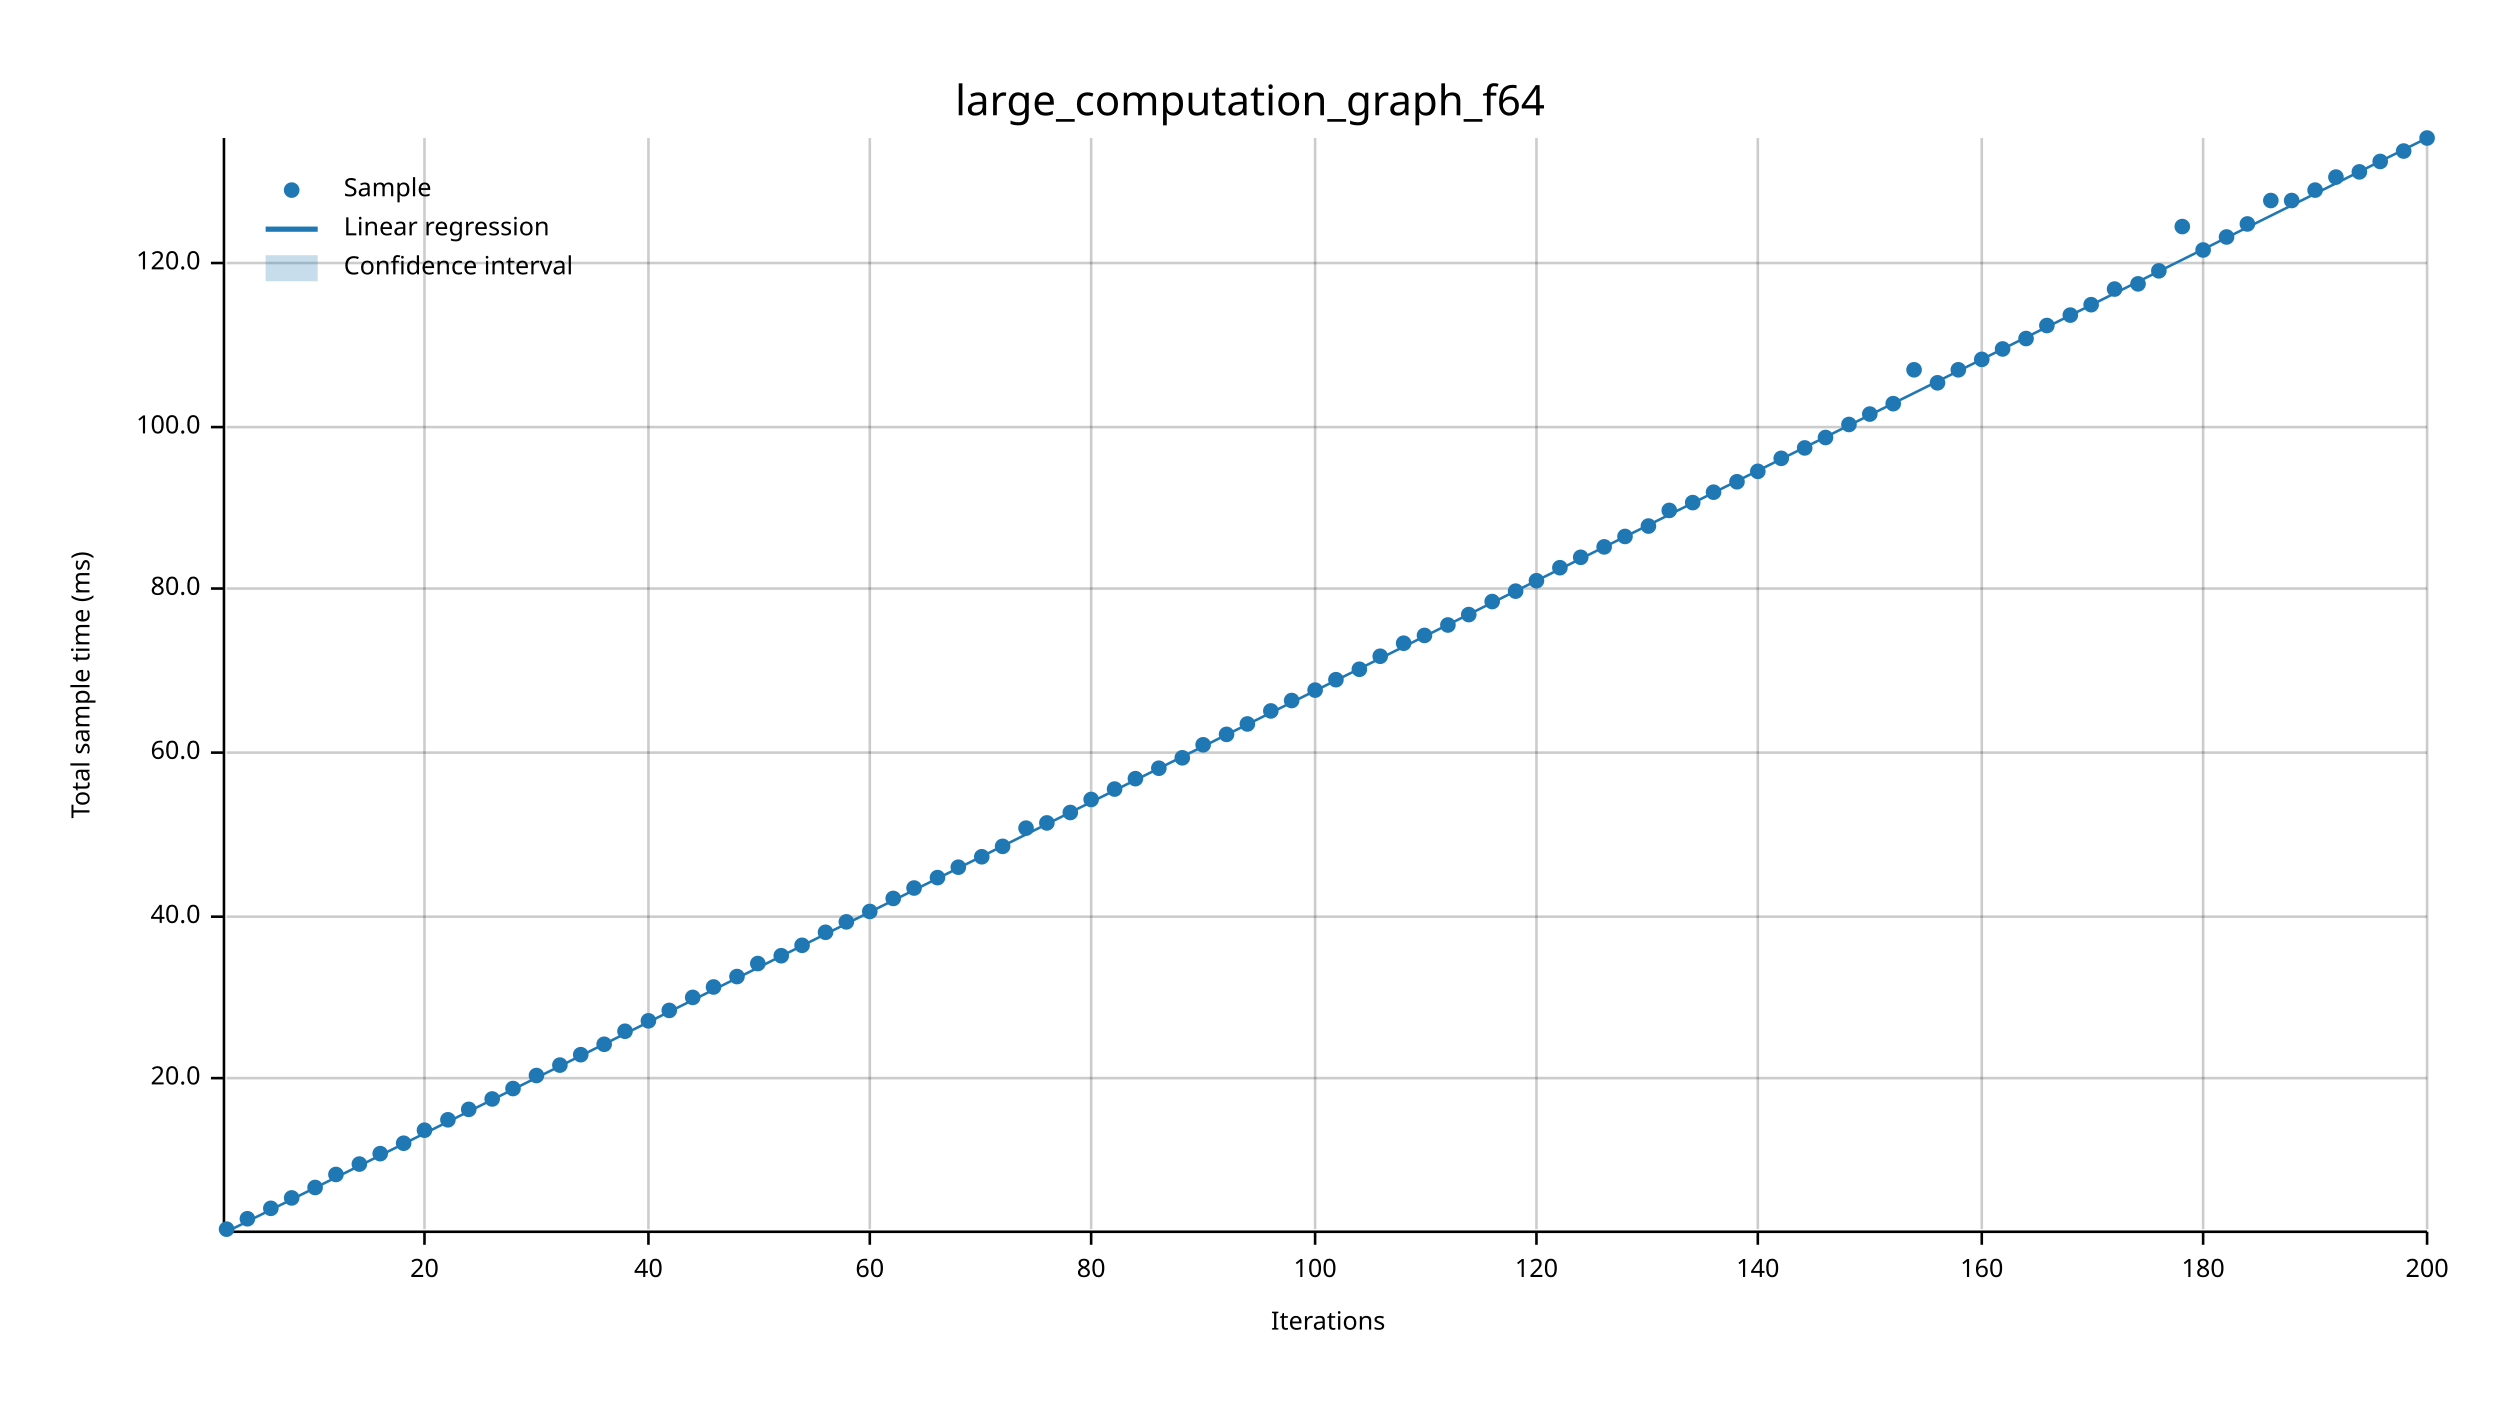
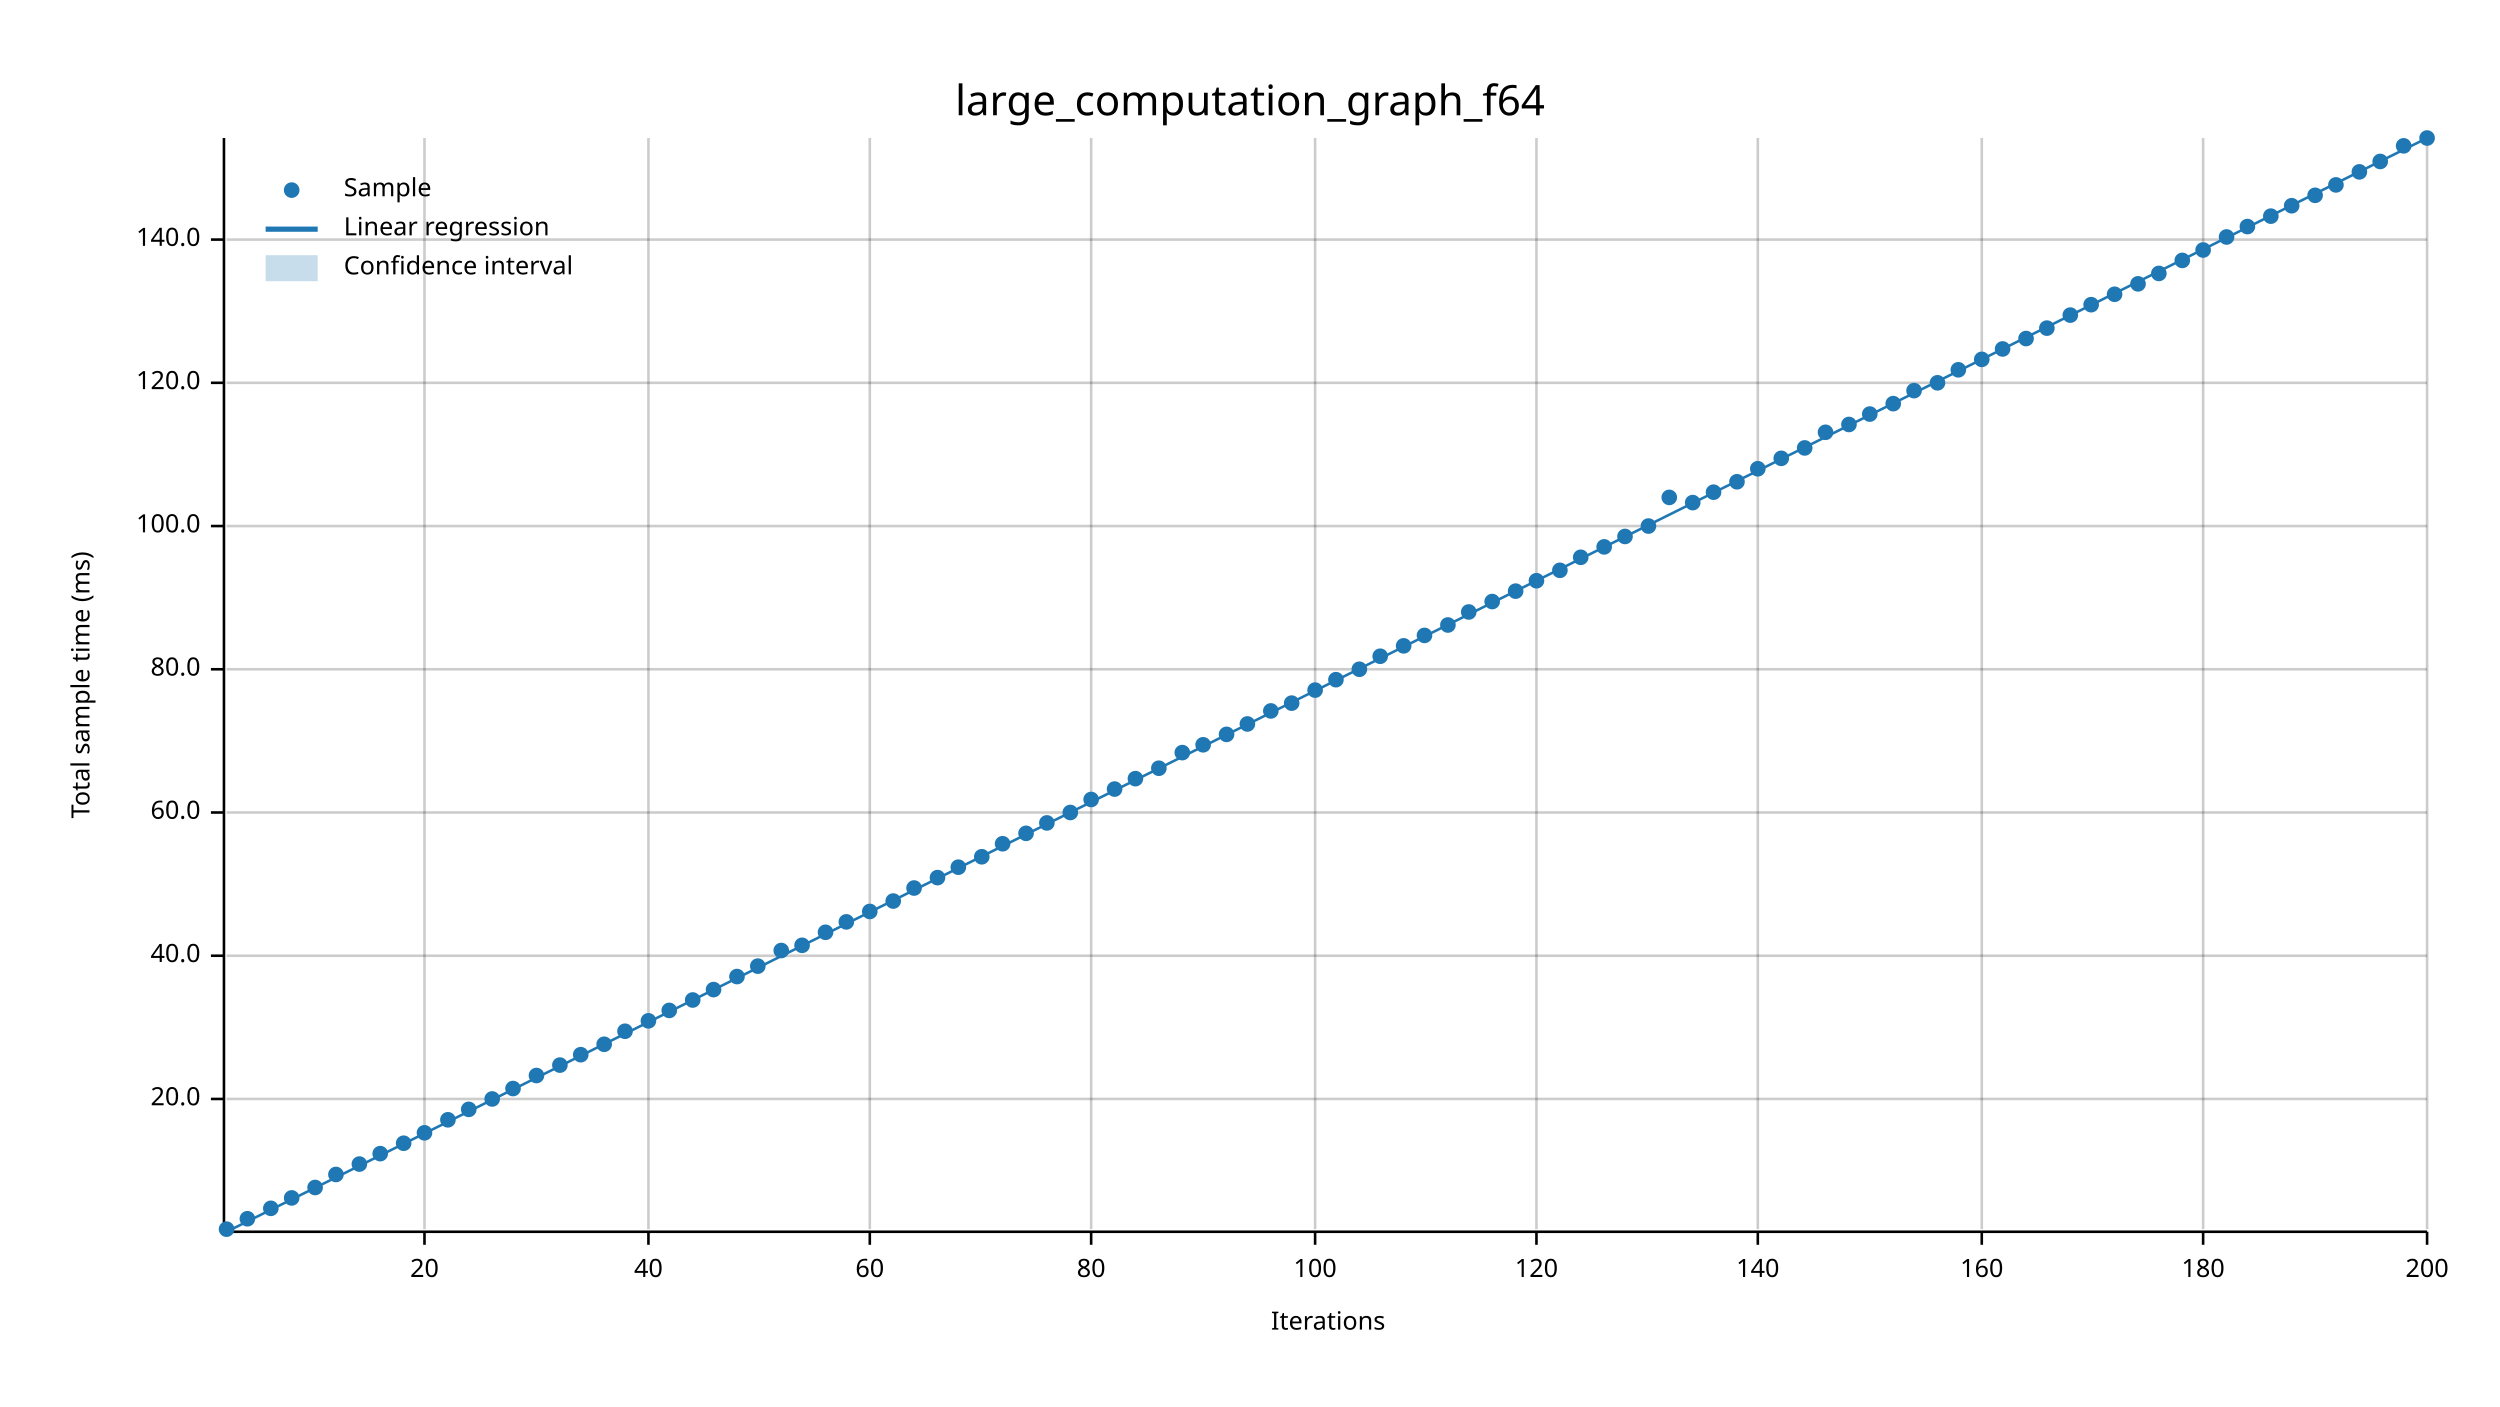
<svg xmlns="http://www.w3.org/2000/svg" width="960" height="540" viewBox="0 0 960 540">
  <text x="480" y="32" dy="0.76em" text-anchor="middle" font-family="sans-serif" font-size="16.129" opacity="1" fill="#000000">
large_computation_graph_f64
</text>
  <text x="27" y="263" dy="0.76em" text-anchor="middle" font-family="sans-serif" font-size="9.677" opacity="1" fill="#000000" transform="rotate(270, 27, 263)">
Total sample time (ms)
</text>
  <text x="510" y="513" dy="-0.5ex" text-anchor="middle" font-family="sans-serif" font-size="9.677" opacity="1" fill="#000000">
Iterations
</text>
  <line opacity="0.2" stroke="#000000" stroke-width="1" x1="163" y1="472" x2="163" y2="53" />
  <line opacity="0.2" stroke="#000000" stroke-width="1" x1="249" y1="472" x2="249" y2="53" />
  <line opacity="0.2" stroke="#000000" stroke-width="1" x1="334" y1="472" x2="334" y2="53" />
  <line opacity="0.2" stroke="#000000" stroke-width="1" x1="419" y1="472" x2="419" y2="53" />
  <line opacity="0.2" stroke="#000000" stroke-width="1" x1="505" y1="472" x2="505" y2="53" />
  <line opacity="0.2" stroke="#000000" stroke-width="1" x1="590" y1="472" x2="590" y2="53" />
  <line opacity="0.2" stroke="#000000" stroke-width="1" x1="675" y1="472" x2="675" y2="53" />
  <line opacity="0.2" stroke="#000000" stroke-width="1" x1="761" y1="472" x2="761" y2="53" />
  <line opacity="0.2" stroke="#000000" stroke-width="1" x1="846" y1="472" x2="846" y2="53" />
  <line opacity="0.2" stroke="#000000" stroke-width="1" x1="932" y1="472" x2="932" y2="53" />
-   <line opacity="0.2" stroke="#000000" stroke-width="1" x1="87" y1="414" x2="932" y2="414" />
-   <line opacity="0.2" stroke="#000000" stroke-width="1" x1="87" y1="352" x2="932" y2="352" />
-   <line opacity="0.2" stroke="#000000" stroke-width="1" x1="87" y1="289" x2="932" y2="289" />
-   <line opacity="0.2" stroke="#000000" stroke-width="1" x1="87" y1="226" x2="932" y2="226" />
-   <line opacity="0.2" stroke="#000000" stroke-width="1" x1="87" y1="164" x2="932" y2="164" />
-   <line opacity="0.2" stroke="#000000" stroke-width="1" x1="87" y1="101" x2="932" y2="101" />
+   <line opacity="0.2" stroke="#000000" stroke-width="1" x1="87" y1="422" x2="932" y2="422" />
+   <line opacity="0.2" stroke="#000000" stroke-width="1" x1="87" y1="367" x2="932" y2="367" />
+   <line opacity="0.2" stroke="#000000" stroke-width="1" x1="87" y1="312" x2="932" y2="312" />
+   <line opacity="0.2" stroke="#000000" stroke-width="1" x1="87" y1="257" x2="932" y2="257" />
+   <line opacity="0.2" stroke="#000000" stroke-width="1" x1="87" y1="202" x2="932" y2="202" />
+   <line opacity="0.2" stroke="#000000" stroke-width="1" x1="87" y1="147" x2="932" y2="147" />
+   <line opacity="0.2" stroke="#000000" stroke-width="1" x1="87" y1="92" x2="932" y2="92" />
  <polyline fill="none" opacity="1" stroke="#000000" stroke-width="1" points="86,53 86,472 " />
-   <text x="77" y="414" dy="0.5ex" text-anchor="end" font-family="sans-serif" font-size="9.677" opacity="1" fill="#000000">
+   <text x="77" y="422" dy="0.5ex" text-anchor="end" font-family="sans-serif" font-size="9.677" opacity="1" fill="#000000">
20.0
</text>
-   <polyline fill="none" opacity="1" stroke="#000000" stroke-width="1" points="81,414 86,414 " />
-   <text x="77" y="352" dy="0.5ex" text-anchor="end" font-family="sans-serif" font-size="9.677" opacity="1" fill="#000000">
+   <polyline fill="none" opacity="1" stroke="#000000" stroke-width="1" points="81,422 86,422 " />
+   <text x="77" y="367" dy="0.5ex" text-anchor="end" font-family="sans-serif" font-size="9.677" opacity="1" fill="#000000">
40.0
</text>
-   <polyline fill="none" opacity="1" stroke="#000000" stroke-width="1" points="81,352 86,352 " />
-   <text x="77" y="289" dy="0.5ex" text-anchor="end" font-family="sans-serif" font-size="9.677" opacity="1" fill="#000000">
+   <polyline fill="none" opacity="1" stroke="#000000" stroke-width="1" points="81,367 86,367 " />
+   <text x="77" y="312" dy="0.5ex" text-anchor="end" font-family="sans-serif" font-size="9.677" opacity="1" fill="#000000">
60.0
</text>
-   <polyline fill="none" opacity="1" stroke="#000000" stroke-width="1" points="81,289 86,289 " />
-   <text x="77" y="226" dy="0.5ex" text-anchor="end" font-family="sans-serif" font-size="9.677" opacity="1" fill="#000000">
+   <polyline fill="none" opacity="1" stroke="#000000" stroke-width="1" points="81,312 86,312 " />
+   <text x="77" y="257" dy="0.5ex" text-anchor="end" font-family="sans-serif" font-size="9.677" opacity="1" fill="#000000">
80.0
</text>
-   <polyline fill="none" opacity="1" stroke="#000000" stroke-width="1" points="81,226 86,226 " />
-   <text x="77" y="164" dy="0.5ex" text-anchor="end" font-family="sans-serif" font-size="9.677" opacity="1" fill="#000000">
+   <polyline fill="none" opacity="1" stroke="#000000" stroke-width="1" points="81,257 86,257 " />
+   <text x="77" y="202" dy="0.5ex" text-anchor="end" font-family="sans-serif" font-size="9.677" opacity="1" fill="#000000">
100.0
</text>
-   <polyline fill="none" opacity="1" stroke="#000000" stroke-width="1" points="81,164 86,164 " />
-   <text x="77" y="101" dy="0.5ex" text-anchor="end" font-family="sans-serif" font-size="9.677" opacity="1" fill="#000000">
+   <polyline fill="none" opacity="1" stroke="#000000" stroke-width="1" points="81,202 86,202 " />
+   <text x="77" y="147" dy="0.5ex" text-anchor="end" font-family="sans-serif" font-size="9.677" opacity="1" fill="#000000">
120.0
</text>
-   <polyline fill="none" opacity="1" stroke="#000000" stroke-width="1" points="81,101 86,101 " />
+   <polyline fill="none" opacity="1" stroke="#000000" stroke-width="1" points="81,147 86,147 " />
+   <text x="77" y="92" dy="0.5ex" text-anchor="end" font-family="sans-serif" font-size="9.677" opacity="1" fill="#000000">
+ 140.0
+ </text>
+   <polyline fill="none" opacity="1" stroke="#000000" stroke-width="1" points="81,92 86,92 " />
  <polyline fill="none" opacity="1" stroke="#000000" stroke-width="1" points="87,473 932,473 " />
  <text x="163" y="483" dy="0.76em" text-anchor="middle" font-family="sans-serif" font-size="9.677" opacity="1" fill="#000000">
20
</text>
  <polyline fill="none" opacity="1" stroke="#000000" stroke-width="1" points="163,473 163,478 " />
  <text x="249" y="483" dy="0.76em" text-anchor="middle" font-family="sans-serif" font-size="9.677" opacity="1" fill="#000000">
40
</text>
  <polyline fill="none" opacity="1" stroke="#000000" stroke-width="1" points="249,473 249,478 " />
  <text x="334" y="483" dy="0.76em" text-anchor="middle" font-family="sans-serif" font-size="9.677" opacity="1" fill="#000000">
60
</text>
  <polyline fill="none" opacity="1" stroke="#000000" stroke-width="1" points="334,473 334,478 " />
  <text x="419" y="483" dy="0.76em" text-anchor="middle" font-family="sans-serif" font-size="9.677" opacity="1" fill="#000000">
80
</text>
  <polyline fill="none" opacity="1" stroke="#000000" stroke-width="1" points="419,473 419,478 " />
  <text x="505" y="483" dy="0.76em" text-anchor="middle" font-family="sans-serif" font-size="9.677" opacity="1" fill="#000000">
100
</text>
  <polyline fill="none" opacity="1" stroke="#000000" stroke-width="1" points="505,473 505,478 " />
  <text x="590" y="483" dy="0.76em" text-anchor="middle" font-family="sans-serif" font-size="9.677" opacity="1" fill="#000000">
120
</text>
  <polyline fill="none" opacity="1" stroke="#000000" stroke-width="1" points="590,473 590,478 " />
  <text x="675" y="483" dy="0.76em" text-anchor="middle" font-family="sans-serif" font-size="9.677" opacity="1" fill="#000000">
140
</text>
  <polyline fill="none" opacity="1" stroke="#000000" stroke-width="1" points="675,473 675,478 " />
  <text x="761" y="483" dy="0.76em" text-anchor="middle" font-family="sans-serif" font-size="9.677" opacity="1" fill="#000000">
160
</text>
  <polyline fill="none" opacity="1" stroke="#000000" stroke-width="1" points="761,473 761,478 " />
  <text x="846" y="483" dy="0.76em" text-anchor="middle" font-family="sans-serif" font-size="9.677" opacity="1" fill="#000000">
180
</text>
  <polyline fill="none" opacity="1" stroke="#000000" stroke-width="1" points="846,473 846,478 " />
  <text x="932" y="483" dy="0.76em" text-anchor="middle" font-family="sans-serif" font-size="9.677" opacity="1" fill="#000000">
200
</text>
  <polyline fill="none" opacity="1" stroke="#000000" stroke-width="1" points="932,473 932,478 " />
  <circle cx="87" cy="472" r="3" opacity="1" fill="#1F78B4" stroke="none" stroke-width="1" />
  <circle cx="95" cy="468" r="3" opacity="1" fill="#1F78B4" stroke="none" stroke-width="1" />
  <circle cx="104" cy="464" r="3" opacity="1" fill="#1F78B4" stroke="none" stroke-width="1" />
  <circle cx="112" cy="460" r="3" opacity="1" fill="#1F78B4" stroke="none" stroke-width="1" />
  <circle cx="121" cy="456" r="3" opacity="1" fill="#1F78B4" stroke="none" stroke-width="1" />
  <circle cx="129" cy="451" r="3" opacity="1" fill="#1F78B4" stroke="none" stroke-width="1" />
  <circle cx="138" cy="447" r="3" opacity="1" fill="#1F78B4" stroke="none" stroke-width="1" />
  <circle cx="146" cy="443" r="3" opacity="1" fill="#1F78B4" stroke="none" stroke-width="1" />
  <circle cx="155" cy="439" r="3" opacity="1" fill="#1F78B4" stroke="none" stroke-width="1" />
-   <circle cx="163" cy="434" r="3" opacity="1" fill="#1F78B4" stroke="none" stroke-width="1" />
+   <circle cx="163" cy="435" r="3" opacity="1" fill="#1F78B4" stroke="none" stroke-width="1" />
  <circle cx="172" cy="430" r="3" opacity="1" fill="#1F78B4" stroke="none" stroke-width="1" />
  <circle cx="180" cy="426" r="3" opacity="1" fill="#1F78B4" stroke="none" stroke-width="1" />
  <circle cx="189" cy="422" r="3" opacity="1" fill="#1F78B4" stroke="none" stroke-width="1" />
  <circle cx="197" cy="418" r="3" opacity="1" fill="#1F78B4" stroke="none" stroke-width="1" />
  <circle cx="206" cy="413" r="3" opacity="1" fill="#1F78B4" stroke="none" stroke-width="1" />
  <circle cx="215" cy="409" r="3" opacity="1" fill="#1F78B4" stroke="none" stroke-width="1" />
  <circle cx="223" cy="405" r="3" opacity="1" fill="#1F78B4" stroke="none" stroke-width="1" />
  <circle cx="232" cy="401" r="3" opacity="1" fill="#1F78B4" stroke="none" stroke-width="1" />
  <circle cx="240" cy="396" r="3" opacity="1" fill="#1F78B4" stroke="none" stroke-width="1" />
  <circle cx="249" cy="392" r="3" opacity="1" fill="#1F78B4" stroke="none" stroke-width="1" />
  <circle cx="257" cy="388" r="3" opacity="1" fill="#1F78B4" stroke="none" stroke-width="1" />
-   <circle cx="266" cy="383" r="3" opacity="1" fill="#1F78B4" stroke="none" stroke-width="1" />
-   <circle cx="274" cy="379" r="3" opacity="1" fill="#1F78B4" stroke="none" stroke-width="1" />
+   <circle cx="266" cy="384" r="3" opacity="1" fill="#1F78B4" stroke="none" stroke-width="1" />
+   <circle cx="274" cy="380" r="3" opacity="1" fill="#1F78B4" stroke="none" stroke-width="1" />
  <circle cx="283" cy="375" r="3" opacity="1" fill="#1F78B4" stroke="none" stroke-width="1" />
-   <circle cx="291" cy="370" r="3" opacity="1" fill="#1F78B4" stroke="none" stroke-width="1" />
-   <circle cx="300" cy="367" r="3" opacity="1" fill="#1F78B4" stroke="none" stroke-width="1" />
+   <circle cx="291" cy="371" r="3" opacity="1" fill="#1F78B4" stroke="none" stroke-width="1" />
+   <circle cx="300" cy="365" r="3" opacity="1" fill="#1F78B4" stroke="none" stroke-width="1" />
  <circle cx="308" cy="363" r="3" opacity="1" fill="#1F78B4" stroke="none" stroke-width="1" />
  <circle cx="317" cy="358" r="3" opacity="1" fill="#1F78B4" stroke="none" stroke-width="1" />
  <circle cx="325" cy="354" r="3" opacity="1" fill="#1F78B4" stroke="none" stroke-width="1" />
  <circle cx="334" cy="350" r="3" opacity="1" fill="#1F78B4" stroke="none" stroke-width="1" />
-   <circle cx="343" cy="345" r="3" opacity="1" fill="#1F78B4" stroke="none" stroke-width="1" />
+   <circle cx="343" cy="346" r="3" opacity="1" fill="#1F78B4" stroke="none" stroke-width="1" />
  <circle cx="351" cy="341" r="3" opacity="1" fill="#1F78B4" stroke="none" stroke-width="1" />
  <circle cx="360" cy="337" r="3" opacity="1" fill="#1F78B4" stroke="none" stroke-width="1" />
  <circle cx="368" cy="333" r="3" opacity="1" fill="#1F78B4" stroke="none" stroke-width="1" />
  <circle cx="377" cy="329" r="3" opacity="1" fill="#1F78B4" stroke="none" stroke-width="1" />
-   <circle cx="385" cy="325" r="3" opacity="1" fill="#1F78B4" stroke="none" stroke-width="1" />
-   <circle cx="394" cy="318" r="3" opacity="1" fill="#1F78B4" stroke="none" stroke-width="1" />
+   <circle cx="385" cy="324" r="3" opacity="1" fill="#1F78B4" stroke="none" stroke-width="1" />
+   <circle cx="394" cy="320" r="3" opacity="1" fill="#1F78B4" stroke="none" stroke-width="1" />
  <circle cx="402" cy="316" r="3" opacity="1" fill="#1F78B4" stroke="none" stroke-width="1" />
  <circle cx="411" cy="312" r="3" opacity="1" fill="#1F78B4" stroke="none" stroke-width="1" />
  <circle cx="419" cy="307" r="3" opacity="1" fill="#1F78B4" stroke="none" stroke-width="1" />
  <circle cx="428" cy="303" r="3" opacity="1" fill="#1F78B4" stroke="none" stroke-width="1" />
  <circle cx="436" cy="299" r="3" opacity="1" fill="#1F78B4" stroke="none" stroke-width="1" />
  <circle cx="445" cy="295" r="3" opacity="1" fill="#1F78B4" stroke="none" stroke-width="1" />
-   <circle cx="454" cy="291" r="3" opacity="1" fill="#1F78B4" stroke="none" stroke-width="1" />
+   <circle cx="454" cy="289" r="3" opacity="1" fill="#1F78B4" stroke="none" stroke-width="1" />
  <circle cx="462" cy="286" r="3" opacity="1" fill="#1F78B4" stroke="none" stroke-width="1" />
  <circle cx="471" cy="282" r="3" opacity="1" fill="#1F78B4" stroke="none" stroke-width="1" />
  <circle cx="479" cy="278" r="3" opacity="1" fill="#1F78B4" stroke="none" stroke-width="1" />
  <circle cx="488" cy="273" r="3" opacity="1" fill="#1F78B4" stroke="none" stroke-width="1" />
-   <circle cx="496" cy="269" r="3" opacity="1" fill="#1F78B4" stroke="none" stroke-width="1" />
+   <circle cx="496" cy="270" r="3" opacity="1" fill="#1F78B4" stroke="none" stroke-width="1" />
  <circle cx="505" cy="265" r="3" opacity="1" fill="#1F78B4" stroke="none" stroke-width="1" />
  <circle cx="513" cy="261" r="3" opacity="1" fill="#1F78B4" stroke="none" stroke-width="1" />
  <circle cx="522" cy="257" r="3" opacity="1" fill="#1F78B4" stroke="none" stroke-width="1" />
  <circle cx="530" cy="252" r="3" opacity="1" fill="#1F78B4" stroke="none" stroke-width="1" />
-   <circle cx="539" cy="247" r="3" opacity="1" fill="#1F78B4" stroke="none" stroke-width="1" />
+   <circle cx="539" cy="248" r="3" opacity="1" fill="#1F78B4" stroke="none" stroke-width="1" />
  <circle cx="547" cy="244" r="3" opacity="1" fill="#1F78B4" stroke="none" stroke-width="1" />
  <circle cx="556" cy="240" r="3" opacity="1" fill="#1F78B4" stroke="none" stroke-width="1" />
-   <circle cx="564" cy="236" r="3" opacity="1" fill="#1F78B4" stroke="none" stroke-width="1" />
+   <circle cx="564" cy="235" r="3" opacity="1" fill="#1F78B4" stroke="none" stroke-width="1" />
  <circle cx="573" cy="231" r="3" opacity="1" fill="#1F78B4" stroke="none" stroke-width="1" />
  <circle cx="582" cy="227" r="3" opacity="1" fill="#1F78B4" stroke="none" stroke-width="1" />
  <circle cx="590" cy="223" r="3" opacity="1" fill="#1F78B4" stroke="none" stroke-width="1" />
-   <circle cx="599" cy="218" r="3" opacity="1" fill="#1F78B4" stroke="none" stroke-width="1" />
+   <circle cx="599" cy="219" r="3" opacity="1" fill="#1F78B4" stroke="none" stroke-width="1" />
  <circle cx="607" cy="214" r="3" opacity="1" fill="#1F78B4" stroke="none" stroke-width="1" />
  <circle cx="616" cy="210" r="3" opacity="1" fill="#1F78B4" stroke="none" stroke-width="1" />
  <circle cx="624" cy="206" r="3" opacity="1" fill="#1F78B4" stroke="none" stroke-width="1" />
  <circle cx="633" cy="202" r="3" opacity="1" fill="#1F78B4" stroke="none" stroke-width="1" />
-   <circle cx="641" cy="196" r="3" opacity="1" fill="#1F78B4" stroke="none" stroke-width="1" />
+   <circle cx="641" cy="191" r="3" opacity="1" fill="#1F78B4" stroke="none" stroke-width="1" />
  <circle cx="650" cy="193" r="3" opacity="1" fill="#1F78B4" stroke="none" stroke-width="1" />
  <circle cx="658" cy="189" r="3" opacity="1" fill="#1F78B4" stroke="none" stroke-width="1" />
  <circle cx="667" cy="185" r="3" opacity="1" fill="#1F78B4" stroke="none" stroke-width="1" />
-   <circle cx="675" cy="181" r="3" opacity="1" fill="#1F78B4" stroke="none" stroke-width="1" />
+   <circle cx="675" cy="180" r="3" opacity="1" fill="#1F78B4" stroke="none" stroke-width="1" />
  <circle cx="684" cy="176" r="3" opacity="1" fill="#1F78B4" stroke="none" stroke-width="1" />
  <circle cx="693" cy="172" r="3" opacity="1" fill="#1F78B4" stroke="none" stroke-width="1" />
-   <circle cx="701" cy="168" r="3" opacity="1" fill="#1F78B4" stroke="none" stroke-width="1" />
+   <circle cx="701" cy="166" r="3" opacity="1" fill="#1F78B4" stroke="none" stroke-width="1" />
  <circle cx="710" cy="163" r="3" opacity="1" fill="#1F78B4" stroke="none" stroke-width="1" />
  <circle cx="718" cy="159" r="3" opacity="1" fill="#1F78B4" stroke="none" stroke-width="1" />
  <circle cx="727" cy="155" r="3" opacity="1" fill="#1F78B4" stroke="none" stroke-width="1" />
-   <circle cx="735" cy="142" r="3" opacity="1" fill="#1F78B4" stroke="none" stroke-width="1" />
+   <circle cx="735" cy="150" r="3" opacity="1" fill="#1F78B4" stroke="none" stroke-width="1" />
  <circle cx="744" cy="147" r="3" opacity="1" fill="#1F78B4" stroke="none" stroke-width="1" />
  <circle cx="752" cy="142" r="3" opacity="1" fill="#1F78B4" stroke="none" stroke-width="1" />
  <circle cx="761" cy="138" r="3" opacity="1" fill="#1F78B4" stroke="none" stroke-width="1" />
  <circle cx="769" cy="134" r="3" opacity="1" fill="#1F78B4" stroke="none" stroke-width="1" />
  <circle cx="778" cy="130" r="3" opacity="1" fill="#1F78B4" stroke="none" stroke-width="1" />
-   <circle cx="786" cy="125" r="3" opacity="1" fill="#1F78B4" stroke="none" stroke-width="1" />
+   <circle cx="786" cy="126" r="3" opacity="1" fill="#1F78B4" stroke="none" stroke-width="1" />
  <circle cx="795" cy="121" r="3" opacity="1" fill="#1F78B4" stroke="none" stroke-width="1" />
  <circle cx="803" cy="117" r="3" opacity="1" fill="#1F78B4" stroke="none" stroke-width="1" />
-   <circle cx="812" cy="111" r="3" opacity="1" fill="#1F78B4" stroke="none" stroke-width="1" />
+   <circle cx="812" cy="113" r="3" opacity="1" fill="#1F78B4" stroke="none" stroke-width="1" />
  <circle cx="821" cy="109" r="3" opacity="1" fill="#1F78B4" stroke="none" stroke-width="1" />
-   <circle cx="829" cy="104" r="3" opacity="1" fill="#1F78B4" stroke="none" stroke-width="1" />
-   <circle cx="838" cy="87" r="3" opacity="1" fill="#1F78B4" stroke="none" stroke-width="1" />
+   <circle cx="829" cy="105" r="3" opacity="1" fill="#1F78B4" stroke="none" stroke-width="1" />
+   <circle cx="838" cy="100" r="3" opacity="1" fill="#1F78B4" stroke="none" stroke-width="1" />
  <circle cx="846" cy="96" r="3" opacity="1" fill="#1F78B4" stroke="none" stroke-width="1" />
  <circle cx="855" cy="91" r="3" opacity="1" fill="#1F78B4" stroke="none" stroke-width="1" />
-   <circle cx="863" cy="86" r="3" opacity="1" fill="#1F78B4" stroke="none" stroke-width="1" />
-   <circle cx="872" cy="77" r="3" opacity="1" fill="#1F78B4" stroke="none" stroke-width="1" />
-   <circle cx="880" cy="77" r="3" opacity="1" fill="#1F78B4" stroke="none" stroke-width="1" />
-   <circle cx="889" cy="73" r="3" opacity="1" fill="#1F78B4" stroke="none" stroke-width="1" />
-   <circle cx="897" cy="68" r="3" opacity="1" fill="#1F78B4" stroke="none" stroke-width="1" />
+   <circle cx="863" cy="87" r="3" opacity="1" fill="#1F78B4" stroke="none" stroke-width="1" />
+   <circle cx="872" cy="83" r="3" opacity="1" fill="#1F78B4" stroke="none" stroke-width="1" />
+   <circle cx="880" cy="79" r="3" opacity="1" fill="#1F78B4" stroke="none" stroke-width="1" />
+   <circle cx="889" cy="75" r="3" opacity="1" fill="#1F78B4" stroke="none" stroke-width="1" />
+   <circle cx="897" cy="71" r="3" opacity="1" fill="#1F78B4" stroke="none" stroke-width="1" />
  <circle cx="906" cy="66" r="3" opacity="1" fill="#1F78B4" stroke="none" stroke-width="1" />
  <circle cx="914" cy="62" r="3" opacity="1" fill="#1F78B4" stroke="none" stroke-width="1" />
-   <circle cx="923" cy="58" r="3" opacity="1" fill="#1F78B4" stroke="none" stroke-width="1" />
+   <circle cx="923" cy="56" r="3" opacity="1" fill="#1F78B4" stroke="none" stroke-width="1" />
  <circle cx="932" cy="53" r="3" opacity="1" fill="#1F78B4" stroke="none" stroke-width="1" />
  <polyline fill="none" opacity="1" stroke="#1F78B4" stroke-width="1" points="87,473 932,53 " />
  <polygon opacity="0.25" fill="#1F78B4" points="87,473 932,53 932,53 " />
  <text x="132" y="68" dy="0.76em" text-anchor="start" font-family="sans-serif" font-size="9.677" opacity="1" fill="#000000">
Sample
</text>
  <text x="132" y="83" dy="0.76em" text-anchor="start" font-family="sans-serif" font-size="9.677" opacity="1" fill="#000000">
Linear regression
</text>
  <text x="132" y="98" dy="0.76em" text-anchor="start" font-family="sans-serif" font-size="9.677" opacity="1" fill="#000000">
Confidence interval
</text>
  <circle cx="112" cy="73" r="3" opacity="1" fill="#1F78B4" stroke="none" stroke-width="1" />
  <polyline fill="none" opacity="1" stroke="#1F78B4" stroke-width="2" points="102,88 122,88 " />
  <rect x="102" y="98" width="20" height="10" opacity="0.25" fill="#1F78B4" stroke="none" />
</svg>
